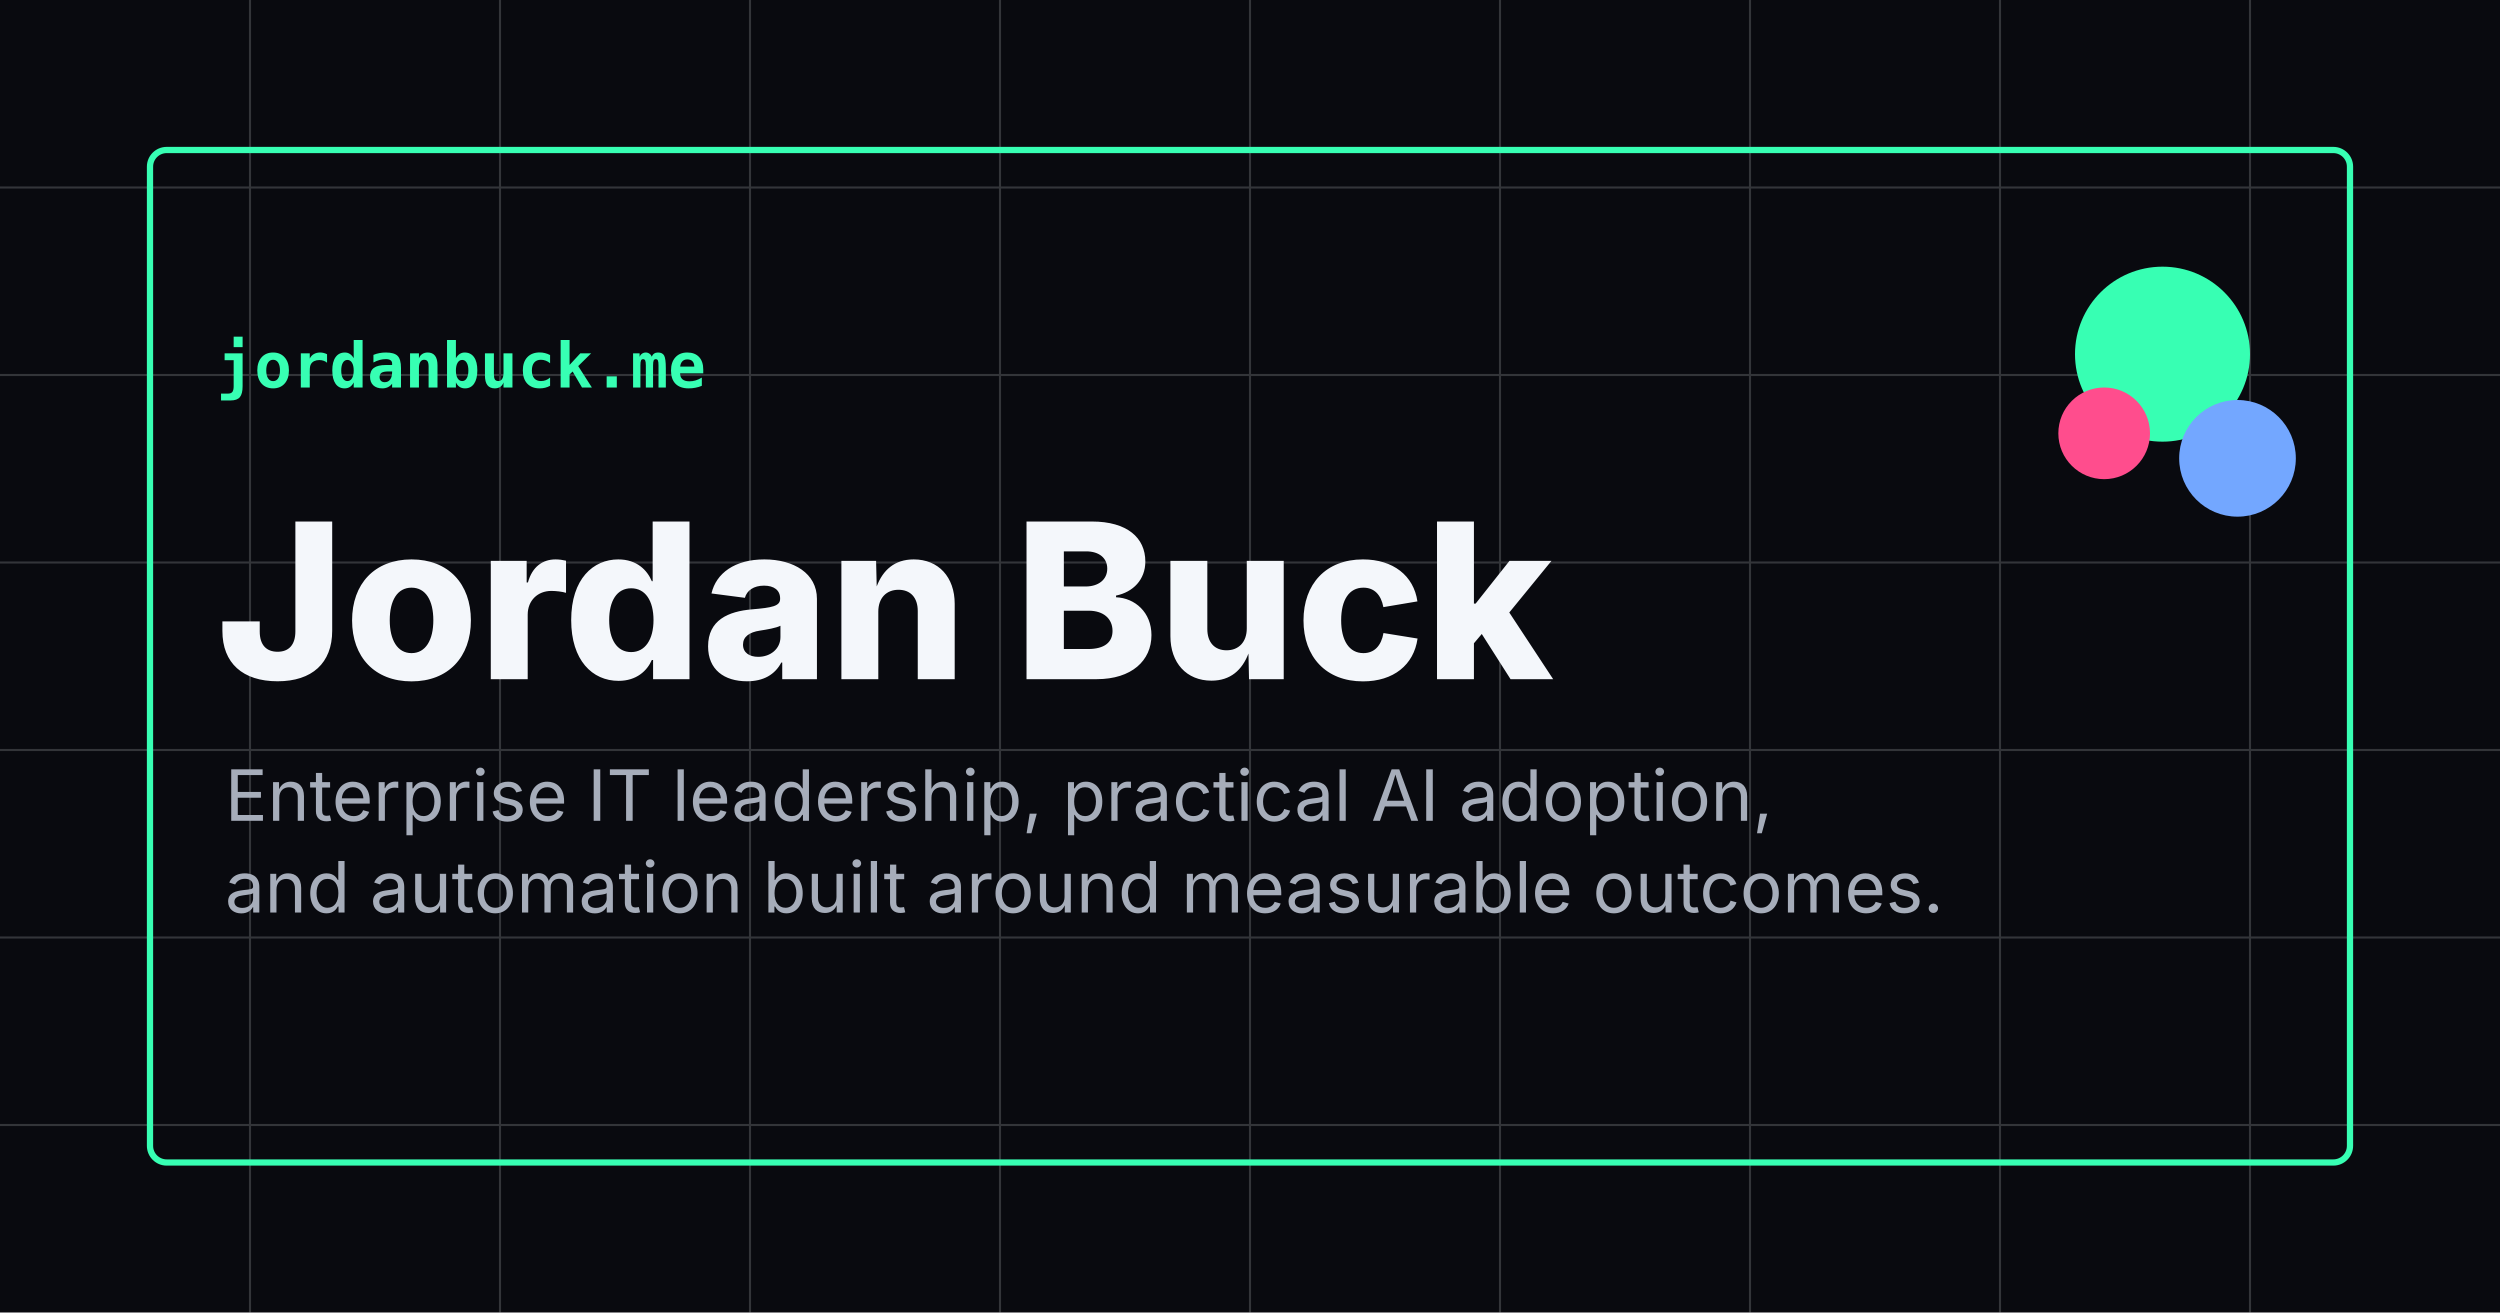
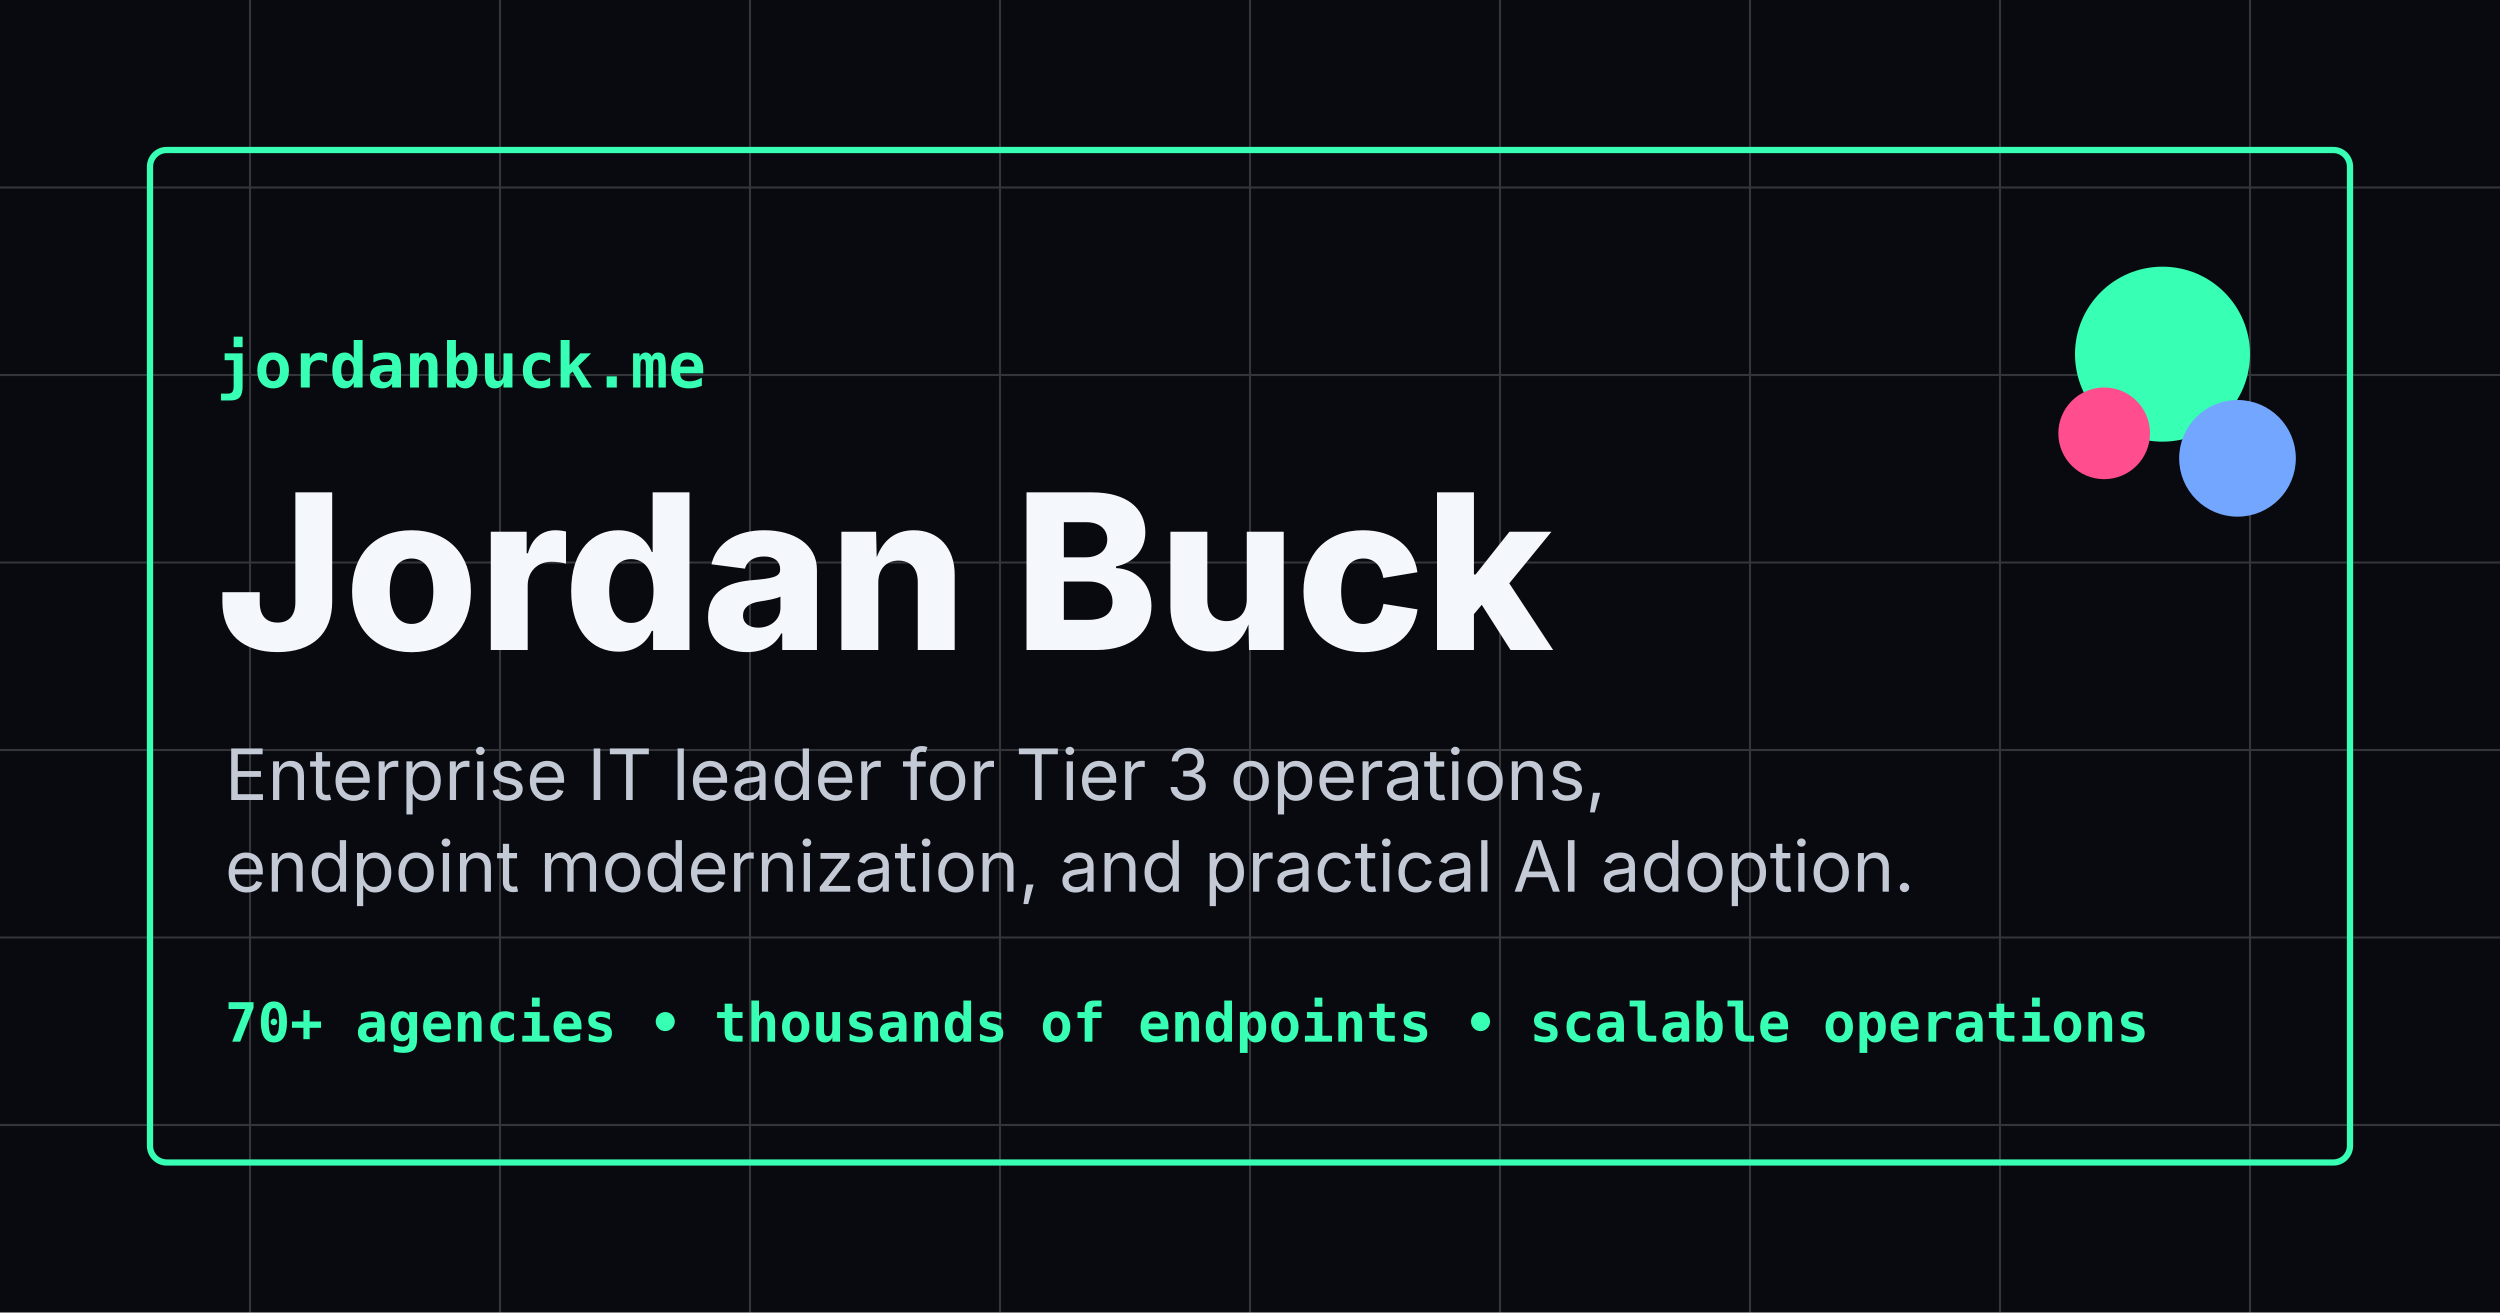
<svg xmlns="http://www.w3.org/2000/svg" viewBox="0 0 1200 630" role="img" aria-labelledby="title desc">
  <rect width="1200" height="630" fill="#090a0f" />
  <g opacity=".18" stroke="#f4f7fb">
    <path d="M0 90h1200M0 180h1200M0 270h1200M0 360h1200M0 450h1200M0 540h1200" />
    <path d="M120 0v630M240 0v630M360 0v630M480 0v630M600 0v630M720 0v630M840 0v630M960 0v630M1080 0v630" />
  </g>
  <rect x="72" y="72" width="1056" height="486" rx="8" fill="none" stroke="#37ffb3" stroke-width="3" />
  <text x="104" y="186" fill="#37ffb3" font-family="ui-monospace, SFMono-Regular, Consolas, monospace" font-size="30" font-weight="700">jordanbuck.me</text>
-   <text x="104" y="326" fill="#f4f7fb" font-family="Inter, Arial, sans-serif" font-size="104" font-weight="800">Jordan Buck</text>
-   <text x="108" y="394" fill="#a6adba" font-family="Inter, Arial, sans-serif" font-size="34">Enterprise IT leadership, practical AI adoption,</text>
-   <text x="108" y="438" fill="#a6adba" font-family="Inter, Arial, sans-serif" font-size="34">and automation built around measurable outcomes.</text>
+   <text x="104" y="312" fill="#f4f7fb" font-family="Inter, Arial, sans-serif" font-size="104" font-weight="800">Jordan Buck</text>
+   <text x="108" y="384" fill="#c3cad6" font-family="Inter, Arial, sans-serif" font-size="34">Enterprise IT leader for Tier 3 operations,</text>
+   <text x="108" y="428" fill="#c3cad6" font-family="Inter, Arial, sans-serif" font-size="34">endpoint modernization, and practical AI adoption.</text>
+   <text x="108" y="500" fill="#37ffb3" font-family="ui-monospace, SFMono-Regular, Consolas, monospace" font-size="26" font-weight="700">70+ agencies • thousands of endpoints • scalable operations</text>
  <circle cx="1038" cy="170" r="42" fill="#37ffb3" />
  <circle cx="1010" cy="208" r="22" fill="#ff4d8d" />
  <circle cx="1074" cy="220" r="28" fill="#73a7ff" />
</svg>
